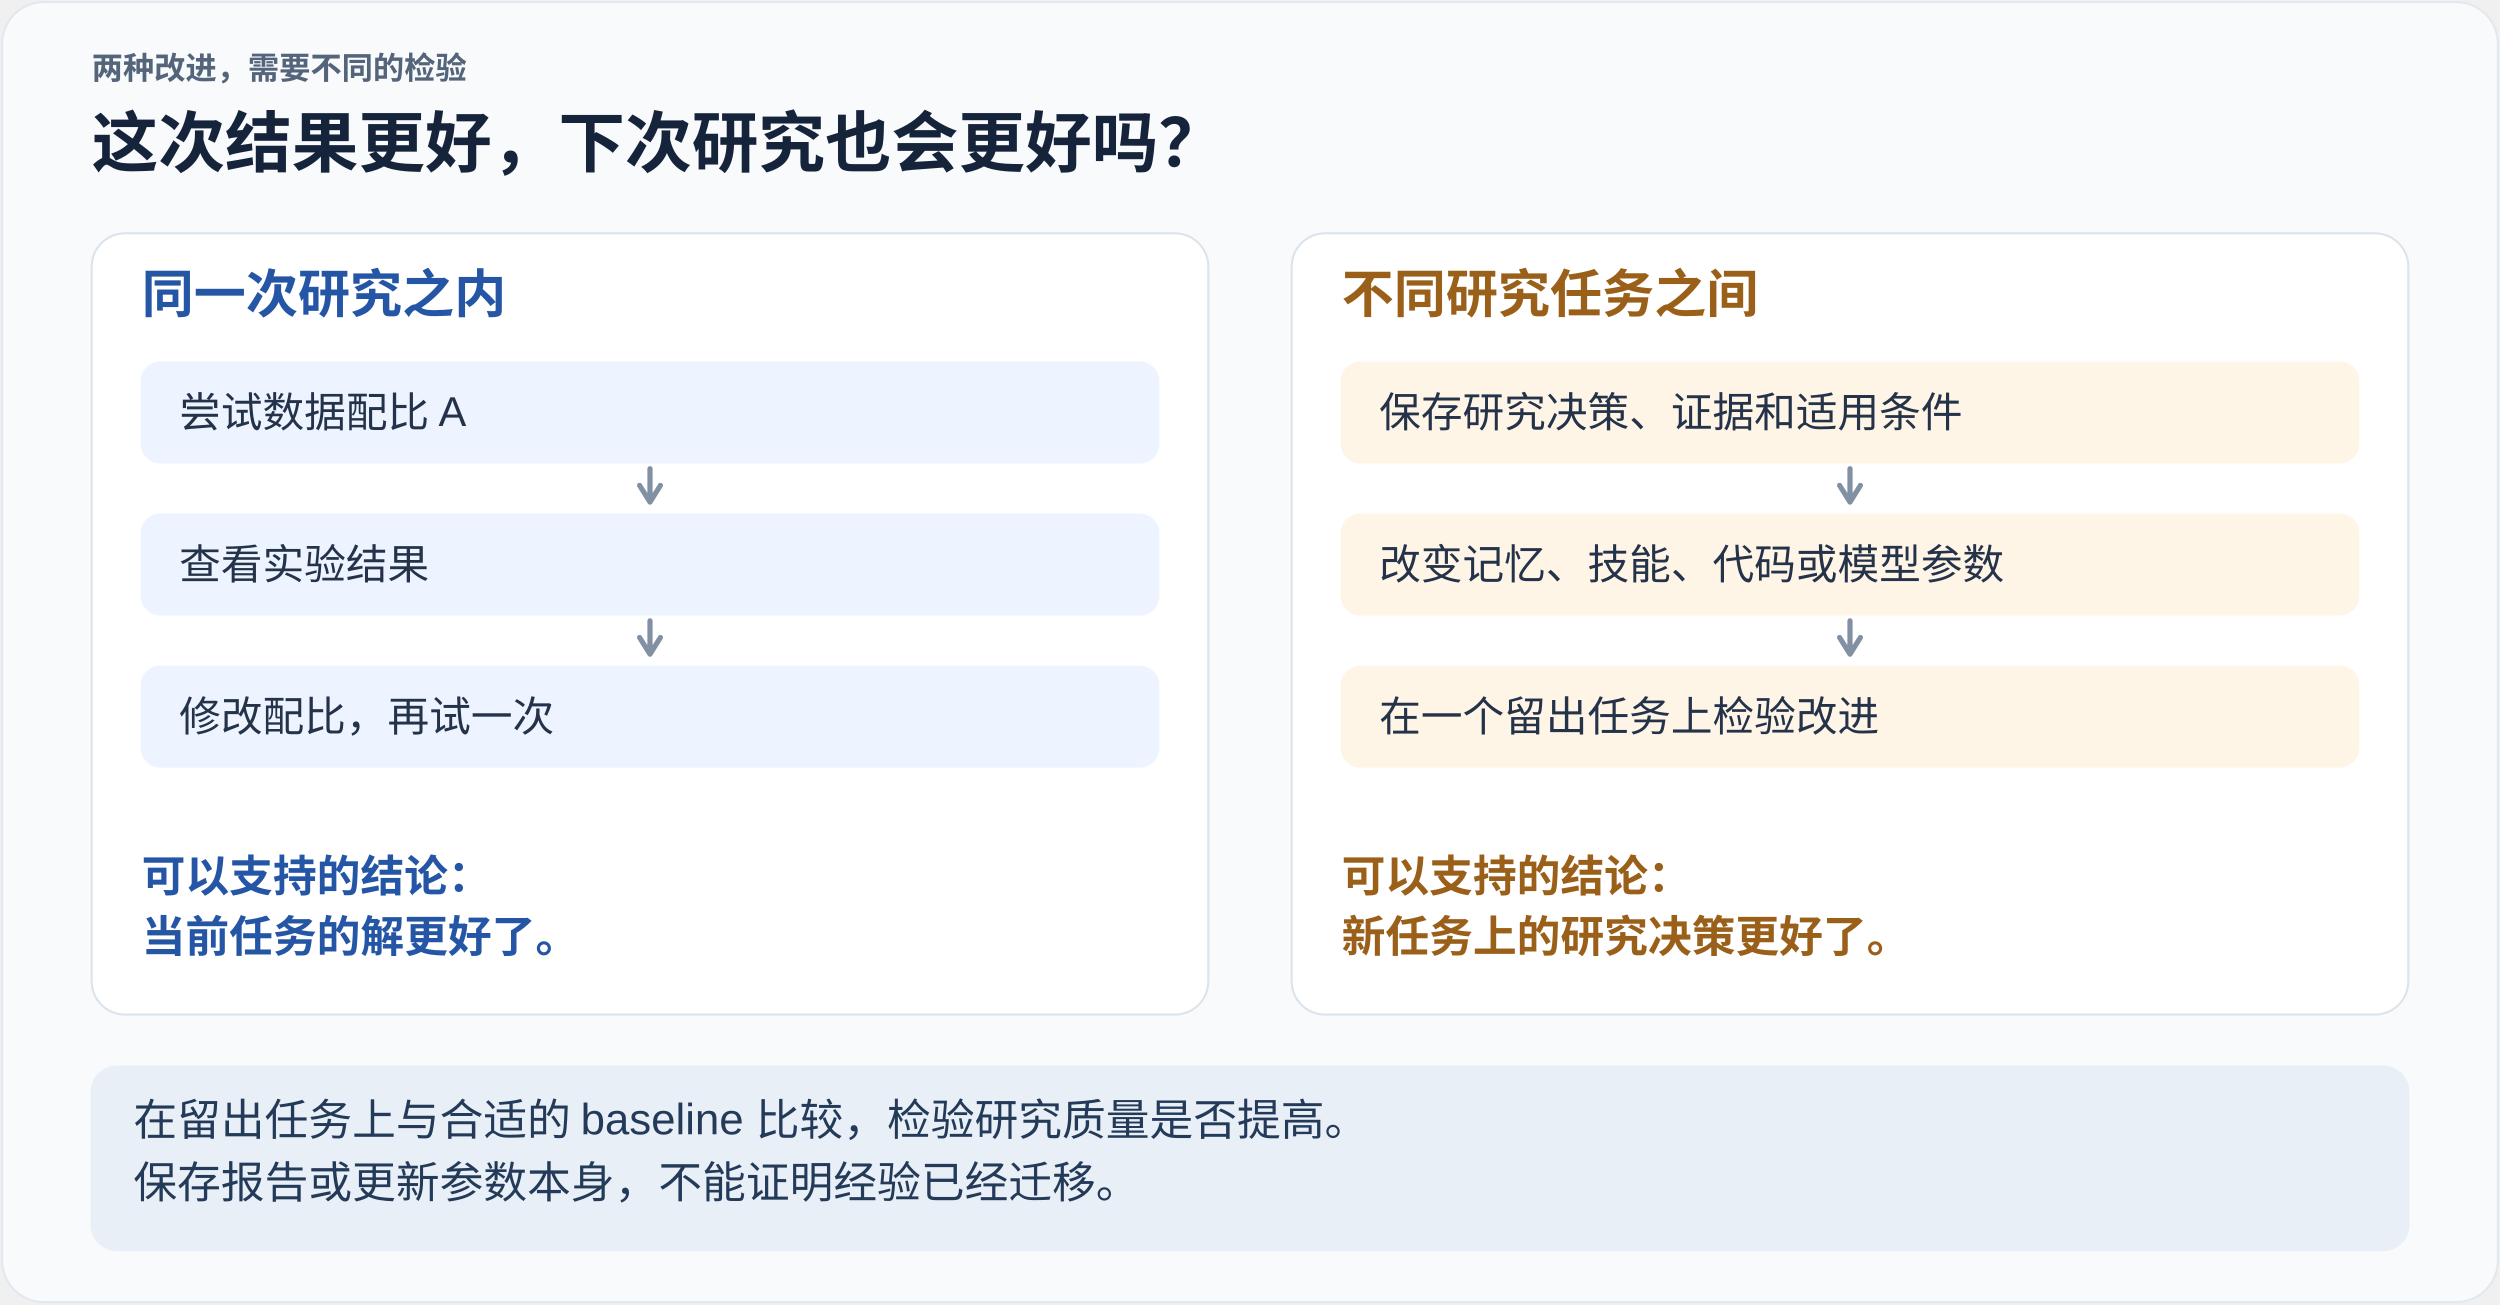
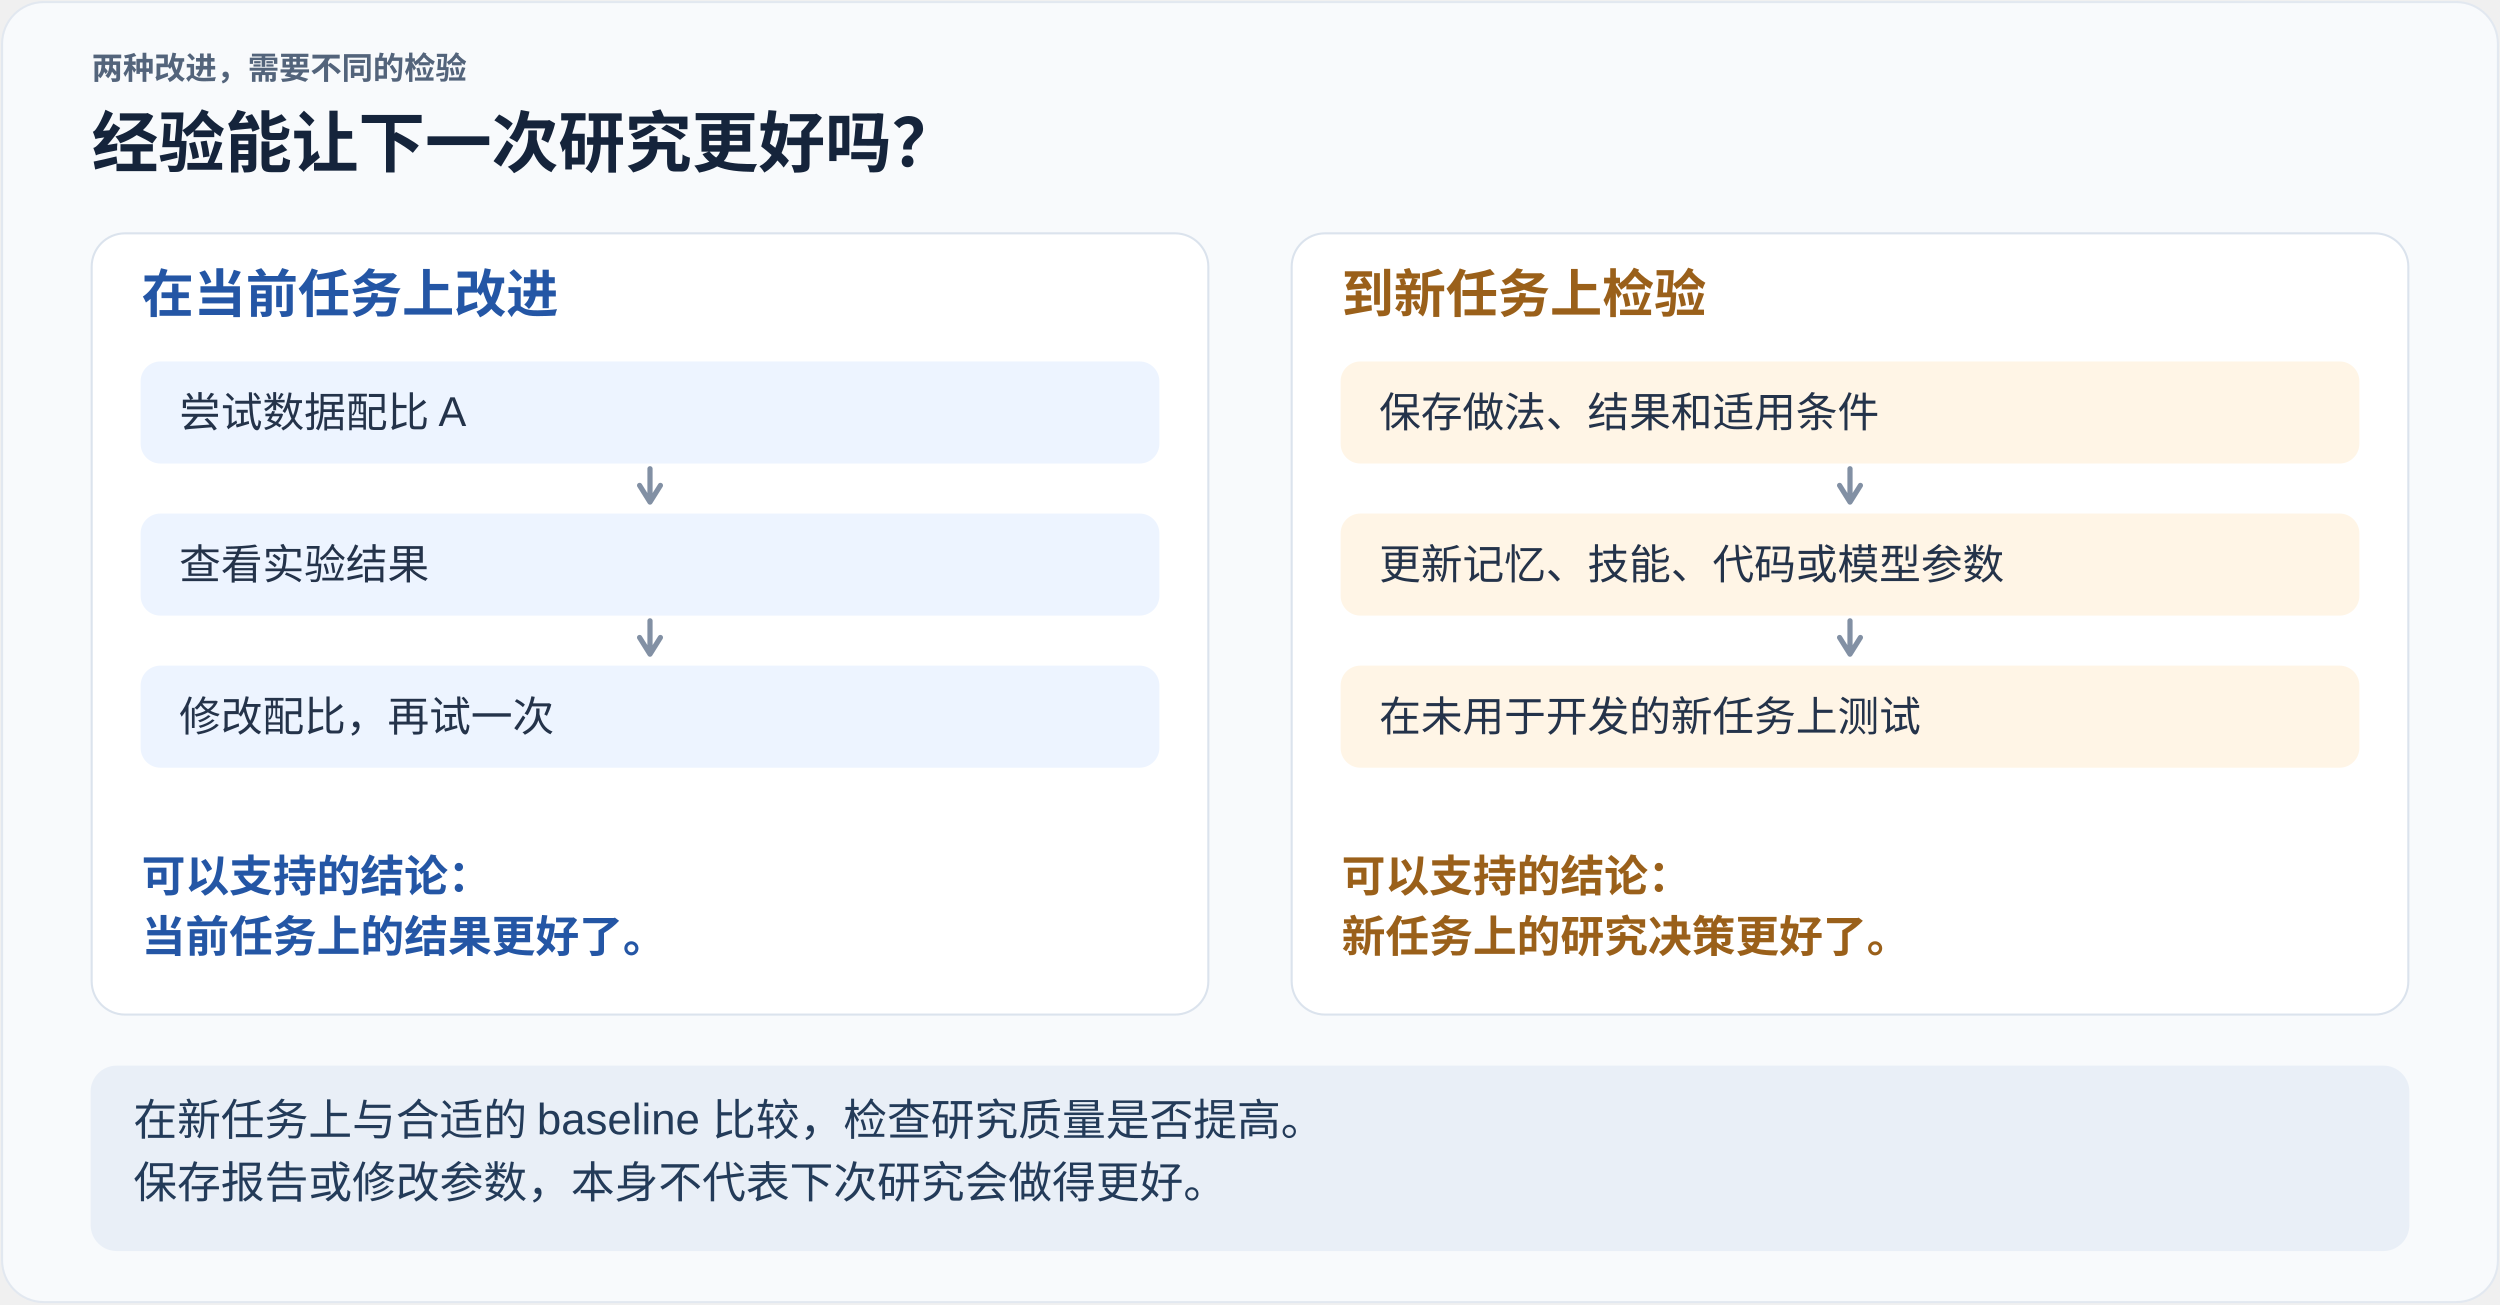
<svg xmlns="http://www.w3.org/2000/svg" width="1200" height="626" viewBox="0 0 1200 626" role="img" aria-labelledby="title desc">
  <g font-family="Arial, 'Noto Sans CJK SC', 'Microsoft YaHei', sans-serif">
    <rect x="1" y="1" width="1198" height="624" rx="20" fill="#f8fafc" stroke="#e2e8f0" />
    <text x="44" y="38" font-size="15" fill="#53647b" font-weight="700">两种改进，需要不同的检验</text>
-     <text x="44" y="80" font-size="32" fill="#15243b" font-weight="700">这次结果更好，下次研究也会更好吗？</text>
+     <text x="44" y="80" font-size="32" fill="#15243b" font-weight="700">经验能让下一次研究更好吗？</text>
    <rect x="44" y="112" width="536" height="375" rx="16" fill="#ffffff" stroke="#dbe3ed" />
-     <text x="68" y="150" font-size="25" fill="#2456a5" font-weight="700">同一次研究之内</text>
+     <text x="68" y="150" font-size="25" fill="#2456a5" font-weight="700">在当前任务上改进</text>
    <rect x="68" y="174" width="488" height="48" rx="9" fill="#edf4ff" stroke="#edf4ff" />
    <text x="86" y="205" font-size="20" fill="#24334a" font-weight="400">尝试数据配比 A</text>
    <path d="M312 225V241 M307 233L312 241L317 233" fill="none" stroke="#8290a4" stroke-width="2.5" stroke-linecap="round" stroke-linejoin="round" />
    <rect x="68" y="247" width="488" height="48" rx="9" fill="#edf4ff" stroke="#edf4ff" />
    <text x="86" y="278" font-size="20" fill="#24334a" font-weight="400">查看实验结果</text>
    <path d="M312 298V314 M307 306L312 314L317 306" fill="none" stroke="#8290a4" stroke-width="2.5" stroke-linecap="round" stroke-linejoin="round" />
    <rect x="68" y="320" width="488" height="48" rx="9" fill="#edf4ff" stroke="#edf4ff" />
    <text x="86" y="351" font-size="20" fill="#24334a" font-weight="400">修改配比，再试一次</text>
    <text x="68" y="428" font-size="21" fill="#2456a5" font-weight="600">可以支持的结论：</text>
-     <text x="68" y="457" font-size="21" fill="#2456a5" font-weight="600">当前任务的解更好了。</text>
+     <text x="68" y="457" font-size="21" fill="#2456a5" font-weight="600">当前任务上的结果更好了。</text>
    <rect x="620" y="112" width="536" height="375" rx="16" fill="#ffffff" stroke="#dbe3ed" />
-     <text x="644" y="150" font-size="25" fill="#9a601a" font-weight="700">不同研究任务之间</text>
+     <text x="644" y="150" font-size="25" fill="#9a601a" font-weight="700">到新任务上检验</text>
    <rect x="644" y="174" width="488" height="48" rx="9" fill="#fff5e6" stroke="#fff5e6" />
-     <text x="662" y="205" font-size="20" fill="#24334a" font-weight="400">保存研究决策、证据和适用条件</text>
+     <text x="662" y="205" font-size="20" fill="#24334a" font-weight="400">保存做法、结果和适用条件</text>
    <path d="M888 225V241 M883 233L888 241L893 233" fill="none" stroke="#8290a4" stroke-width="2.5" stroke-linecap="round" stroke-linejoin="round" />
    <rect x="644" y="247" width="488" height="48" rx="9" fill="#fff5e6" stroke="#fff5e6" />
-     <text x="662" y="278" font-size="20" fill="#24334a" font-weight="400">改变记忆、技能、代码或模型参数</text>
+     <text x="662" y="278" font-size="20" fill="#24334a" font-weight="400">更新记忆、技能、代码或模型参数</text>
    <path d="M888 298V314 M883 306L888 314L893 306" fill="none" stroke="#8290a4" stroke-width="2.5" stroke-linecap="round" stroke-linejoin="round" />
    <rect x="644" y="320" width="488" height="48" rx="9" fill="#fff5e6" stroke="#fff5e6" />
-     <text x="662" y="351" font-size="20" fill="#24334a" font-weight="400">在一个留出任务上检验改进</text>
+     <text x="662" y="351" font-size="20" fill="#24334a" font-weight="400">在未用于开发的新任务上测试</text>
    <text x="644" y="428" font-size="21" fill="#9a601a" font-weight="600">可以支持的结论：</text>
    <text x="644" y="457" font-size="21" fill="#9a601a" font-weight="600">新任务上的研究决策更好了。</text>
    <rect x="44" y="512" width="1112" height="88" rx="12" fill="#e9eff7" stroke="#e9eff7" />
-     <text x="64" y="545" font-size="21" fill="#233b59" font-weight="400">在留出任务上与合适的 baseline 比较，检验研究质量是否提高。</text>
-     <text x="64" y="575" font-size="21" fill="#233b59" font-weight="400">保存报告或更新参数本身，不能证明经验已经迁移。</text>
+     <text x="64" y="545" font-size="21" fill="#233b59" font-weight="400">在新任务上与合适的 baseline 比较，检查研究质量是否提高。</text>
+     <text x="64" y="575" font-size="21" fill="#233b59" font-weight="400">保存报告或修改参数，本身不代表下次研究会做得更好。</text>
  </g>
</svg>
